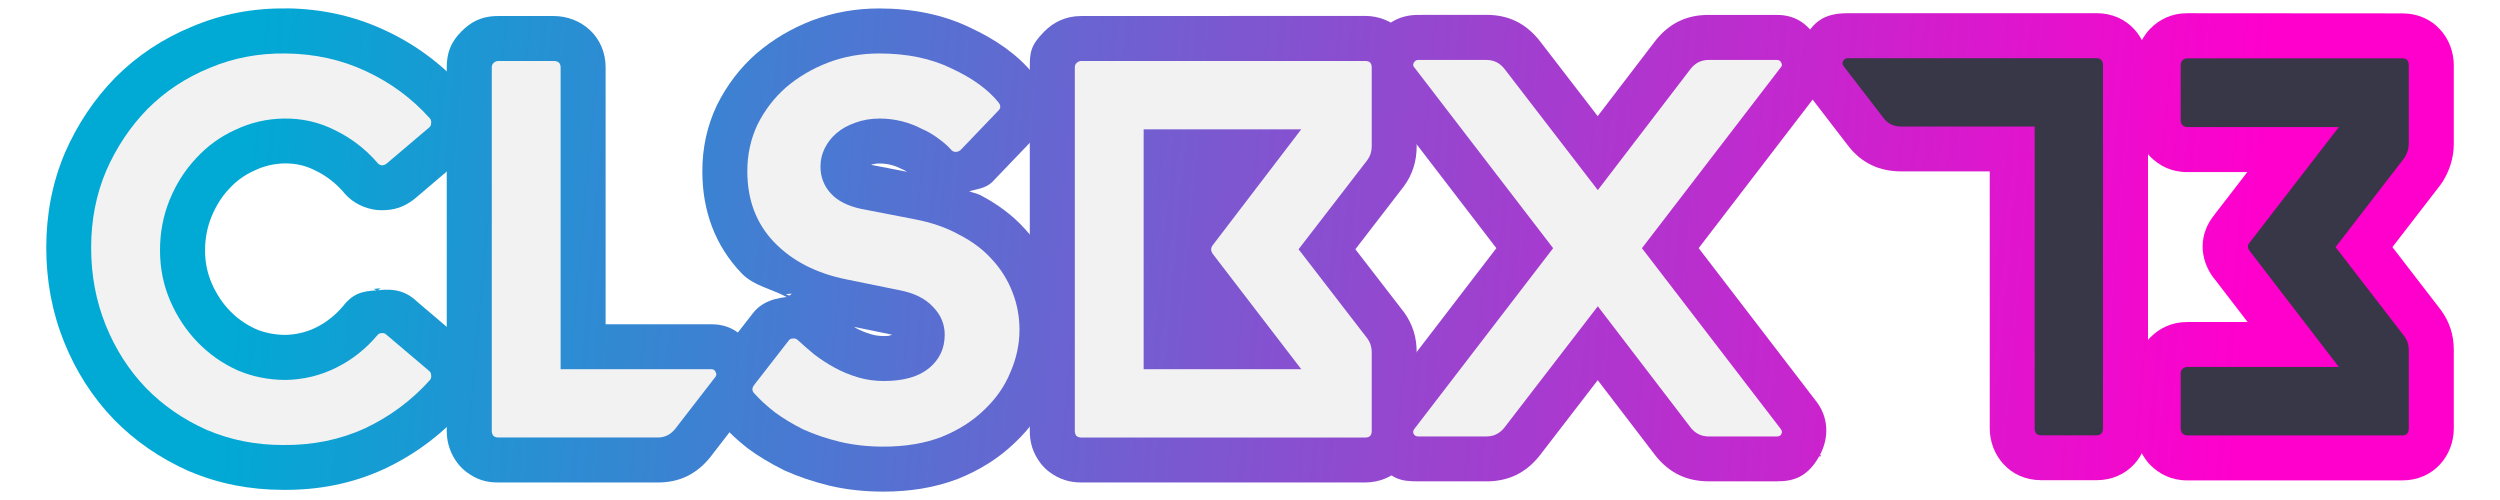
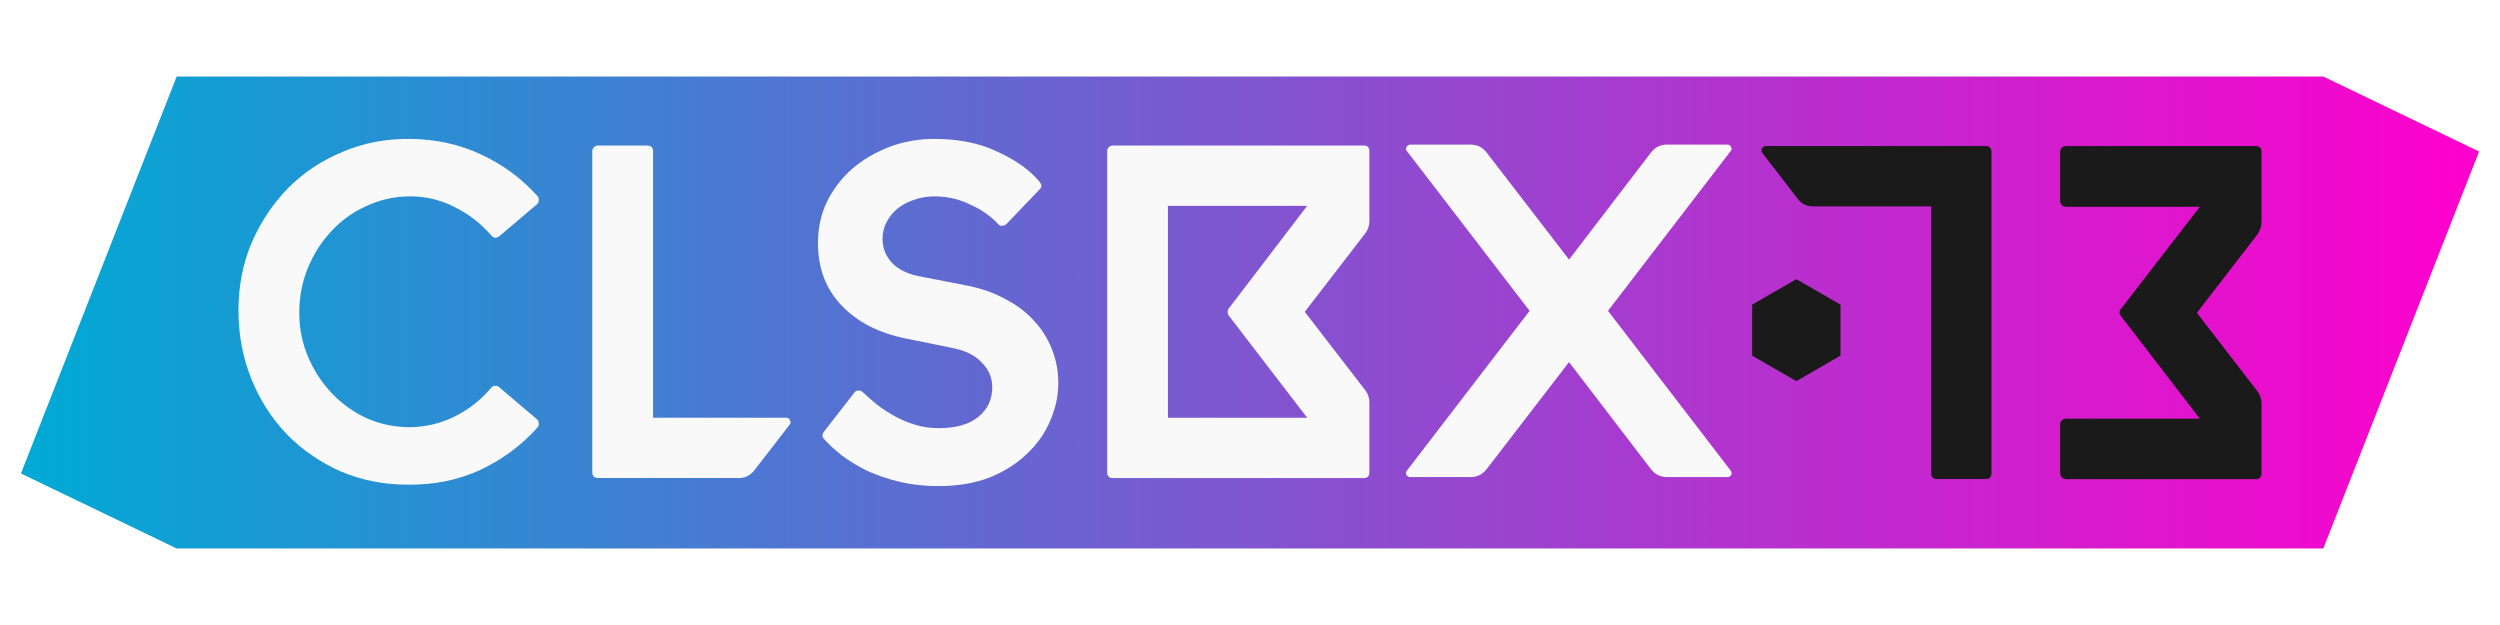
- <svg xmlns="http://www.w3.org/2000/svg" xmlns:xlink="http://www.w3.org/1999/xlink" width="500" height="100" viewBox="0 0 132.292 26.458" version="1.1" id="svg8">
+ <svg xmlns="http://www.w3.org/2000/svg" xmlns:xlink="http://www.w3.org/1999/xlink" width="800" height="200" viewBox="0 0 211.667 52.917" version="1.1" id="svg8">
  <defs id="defs2">
    <linearGradient id="linearGradient925">
      <stop style="stop-color:#00aad4;stop-opacity:1" offset="0" id="stop921" />
      <stop style="stop-color:#ff00cc;stop-opacity:1" offset="1" id="stop923" />
    </linearGradient>
-     <linearGradient xlink:href="#linearGradient925" id="linearGradient874" x1="-37.776" y1="-78.963" x2="1.762" y2="-75.34" gradientUnits="userSpaceOnUse" />
+     <linearGradient xlink:href="#linearGradient925" id="linearGradient909" x1="-7.803" y1="184.929" x2="548.879" y2="184.929" gradientUnits="userSpaceOnUse" />
  </defs>
  <g id="layer1">
-     <g id="g891" style="opacity:0.998;fill:url(#linearGradient874);fill-opacity:1" transform="matrix(2.689391,0,0,2.689391,114.1977,219.6537)">
-       <g aria-label="CLSBX" id="text883" style="font-size:10.583px;line-height:1.25;font-family:Abel;-inkscape-font-specification:Abel;letter-spacing:0px;word-spacing:0px;fill:url(#linearGradient874);stroke-width:0.265;fill-opacity:1.0">
-         <path d="m -36.826,-81.508 c -0.656,-0.009 -1.271,0.109 -1.857,0.357 -0.567,0.233 -1.072,0.564 -1.508,1 -0.418,0.427 -0.747,0.921 -0.992,1.48 a 0.885,0.885 0 0 0 -0.004,0.01 c -0.248,0.585 -0.365,1.207 -0.365,1.859 0,0.649 0.114,1.268 0.35,1.854 0.231,0.573 0.553,1.082 0.98,1.527 0.421,0.43 0.914,0.766 1.469,1.014 a 0.885,0.885 0 0 0 0.016,0.006 c 0.578,0.245 1.191,0.364 1.832,0.365 0.708,0.008 1.368,-0.121 1.992,-0.406 a 0.885,0.885 0 0 0 0.01,-0.004 c 0.602,-0.284 1.12,-0.668 1.562,-1.162 a 0.885,0.885 0 0 0 0.049,-0.059 c 0.167,-0.222 0.189,-0.446 0.16,-0.703 -0.014,-0.325 -0.066,-0.499 -0.359,-0.719 l -0.795,-0.676 0.055,0.049 c -0.227,-0.227 -0.463,-0.288 -0.807,-0.246 -0.315,0.016 -0.492,0.064 -0.709,0.354 l 0.031,-0.039 c -0.146,0.173 -0.325,0.315 -0.523,0.414 -0.187,0.094 -0.391,0.143 -0.607,0.148 -0.216,-0.001 -0.411,-0.042 -0.588,-0.117 -0.19,-0.087 -0.358,-0.205 -0.504,-0.355 -0.147,-0.152 -0.268,-0.333 -0.361,-0.549 -0.083,-0.192 -0.129,-0.409 -0.129,-0.643 0,-0.242 0.046,-0.461 0.127,-0.66 0.088,-0.216 0.202,-0.396 0.342,-0.545 a 0.885,0.885 0 0 0 0.01,-0.01 c 0.136,-0.15 0.296,-0.265 0.484,-0.35 a 0.885,0.885 0 0 0 0.016,-0.008 c 0.18,-0.086 0.377,-0.132 0.578,-0.137 0.224,-0.004 0.427,0.044 0.607,0.137 a 0.885,0.885 0 0 0 0.014,0.006 c 0.206,0.101 0.391,0.243 0.545,0.42 l -0.041,-0.049 c 0.169,0.226 0.381,0.343 0.621,0.391 a 0.885,0.885 0 0 0 0.174,0.016 c 0.246,0 0.428,-0.059 0.625,-0.207 a 0.885,0.885 0 0 0 0.041,-0.033 l 0.795,-0.676 c 0.265,-0.199 0.341,-0.389 0.359,-0.717 0.029,-0.257 0.006,-0.481 -0.16,-0.703 a 0.885,0.885 0 0 0 -0.049,-0.059 c -0.434,-0.486 -0.952,-0.869 -1.543,-1.143 -0.606,-0.285 -1.25,-0.425 -1.941,-0.434 z m 3.693,2.338 c -0.004,0.036 0.029,0.06 0.021,0.098 l 0.016,-0.174 c 0,0.039 -0.035,0.042 -0.037,0.076 z m -1.906,3.209 c 0.038,-0.002 0.042,-0.043 0.086,-0.043 l -0.174,0.016 c 0.041,-0.008 0.05,0.032 0.088,0.027 z m 1.906,1.592 c 0.002,0.034 0.037,0.037 0.037,0.076 l -0.016,-0.174 c 0.007,0.037 -0.026,0.062 -0.021,0.098 z m -3.773,2.334 c -0.002,-1.7e-5 -0.002,0.002 -0.004,0.002 h 0.01 c -0.002,0 -0.004,-0.002 -0.006,-0.002 z" style="font-style:normal;font-variant:normal;font-weight:normal;font-stretch:normal;font-family:VALORANT;-inkscape-font-specification:VALORANT;fill:url(#linearGradient874);stroke-width:0.265;fill-opacity:1.0" id="path893" />
-         <path d="m -32.66,-81.359 c -0.344,0 -0.549,0.129 -0.721,0.301 -0.212,0.212 -0.291,0.424 -0.291,0.711 v 7.154 c 0,0.249 0.084,0.461 0.209,0.627 a 0.885,0.885 0 0 0 0.178,0.178 c 0.197,0.148 0.379,0.207 0.625,0.207 h 3.145 c 0.437,0 0.766,-0.175 1.025,-0.494 a 0.885,0.885 0 0 0 0.014,-0.018 l 0.793,-1.027 a 0.885,0.885 0 0 0 0.008,-0.01 c 0.289,-0.385 0.214,-0.686 0.047,-1 -0.185,-0.377 -0.462,-0.564 -0.84,-0.564 h -2.078 v -5.053 c 0,-0.617 -0.489,-1.012 -1.023,-1.012 z m 5.031,6.629 c 0.015,0.03 0.053,0.012 0.066,0.045 L -27.625,-74.812 c 0.016,0.026 -0.018,0.056 -0.004,0.082 z" style="font-style:normal;font-variant:normal;font-weight:normal;font-stretch:normal;font-family:VALORANT;-inkscape-font-specification:VALORANT;fill:url(#linearGradient874);stroke-width:0.265;fill-opacity:1.0" id="path895" />
-         <path d="m -25.164,-81.508 c -0.456,0 -0.895,0.076 -1.324,0.238 -0.401,0.155 -0.762,0.368 -1.082,0.641 a 0.885,0.885 0 0 0 -0.01,0.008 c -0.321,0.282 -0.576,0.618 -0.768,1 a 0.885,0.885 0 0 0 -0.008,0.016 c -0.195,0.41 -0.287,0.842 -0.287,1.301 0,0.772 0.246,1.459 0.775,2.01 0.235,0.244 0.59,0.305 0.883,0.463 -0.345,0.041 -0.57,0.152 -0.729,0.416 l 0.061,-0.09 -0.668,0.859 c -0.284,0.365 -0.332,0.918 0.068,1.328 0.142,0.157 0.306,0.311 0.488,0.453 a 0.885,0.885 0 0 0 0.02,0.016 c 0.21,0.155 0.441,0.292 0.689,0.416 a 0.885,0.885 0 0 0 0.031,0.016 c 0.273,0.123 0.569,0.222 0.883,0.299 0.344,0.081 0.698,0.117 1.061,0.117 0.516,0 1.007,-0.075 1.459,-0.248 a 0.885,0.885 0 0 0 0.016,-0.006 c 0.421,-0.17 0.792,-0.4 1.109,-0.705 l 0.002,-0.002 c 0.315,-0.296 0.562,-0.643 0.727,-1.043 0.162,-0.376 0.25,-0.769 0.25,-1.176 0,-0.371 -0.067,-0.727 -0.197,-1.059 -0.132,-0.345 -0.325,-0.651 -0.572,-0.92 -0.245,-0.275 -0.545,-0.497 -0.885,-0.674 -0.068,-0.037 -0.15,-0.046 -0.221,-0.078 0.158,-0.044 0.327,-0.054 0.463,-0.189 a 0.885,0.885 0 0 0 0.012,-0.014 l 0.73,-0.762 -0.055,0.053 c 0.452,-0.396 0.446,-0.966 0.125,-1.379 a 0.885,0.885 0 0 0 -0.01,-0.012 c -0.308,-0.383 -0.743,-0.681 -1.229,-0.908 -0.545,-0.266 -1.154,-0.385 -1.809,-0.385 z m 1.809,0.385 c 0.003,0.001 0.007,5.15e-4 0.01,0.002 l -0.018,-0.008 c 0.003,0.001 0.005,0.004 0.008,0.006 z m 0.184,3.289 c 0.004,0.002 0.01,0.002 0.014,0.004 l -0.025,-0.014 c 0.005,0.002 0.007,0.007 0.012,0.01 z m 0.885,0.674 c 0.002,0.002 0.004,0.002 0.006,0.004 l -0.012,-0.014 c 0.003,0.003 0.003,0.007 0.006,0.01 z m 0.52,3.154 c -0.002,0.004 -7.5e-5,0.009 -0.002,0.014 l 0.006,-0.018 c -7.02e-4,0.002 -0.003,0.002 -0.004,0.004 z m -6.484,0.688 c -0.009,-0.01 -0.024,-0.019 -0.033,-0.029 l 0.037,0.041 c -0.003,-0.003 -5.92e-4,-0.008 -0.004,-0.012 z m 3.098,-5.139 c 0.078,0 0.15,0.01 0.219,0.027 0.077,0.019 0.141,0.045 0.193,0.072 a 0.885,0.885 0 0 0 0.055,0.025 c 0.034,0.015 0.047,0.026 0.07,0.039 l -0.709,-0.137 c 0.034,-0.013 0.091,-0.027 0.172,-0.027 z m -1.715,2.559 c -0.037,0 -0.033,0.035 -0.066,0.037 -0.03,0.003 -0.049,-0.031 -0.08,-0.025 z m 1.213,0.656 0.705,0.145 a 0.885,0.885 0 0 0 0.012,0.002 c 0.016,0.003 0.013,0.004 0.027,0.008 -0.051,0.012 -0.039,0.025 -0.158,0.025 -0.101,0 -0.188,-0.015 -0.26,-0.037 -0.11,-0.033 -0.205,-0.072 -0.287,-0.117 -0.015,-0.008 -0.025,-0.017 -0.039,-0.025 z" style="font-style:normal;font-variant:normal;font-weight:normal;font-stretch:normal;font-family:VALORANT;-inkscape-font-specification:VALORANT;fill:url(#linearGradient874);stroke-width:0.265;fill-opacity:1.0" id="path897" />
-         <path d="m -21.188,-81.359 c -0.313,0 -0.549,0.127 -0.723,0.301 -0.279,0.279 -0.289,0.423 -0.289,0.711 v 7.154 c 0,0.225 0.059,0.429 0.207,0.627 a 0.885,0.885 0 0 0 0.178,0.178 c 0.198,0.148 0.402,0.207 0.627,0.207 h 5.588 c 0.564,0 1.012,-0.448 1.012,-1.012 v -1.555 c 0,-0.284 -0.073,-0.54 -0.252,-0.787 a 0.885,0.885 0 0 0 -0.016,-0.02 l -0.938,-1.215 0.938,-1.217 a 0.885,0.885 0 0 0 0.016,-0.02 c 0.175,-0.24 0.252,-0.501 0.252,-0.785 v -1.557 c 0,-0.564 -0.448,-1.012 -1.012,-1.012 z" style="font-style:normal;font-variant:normal;font-weight:normal;font-stretch:normal;font-family:VALORANT;-inkscape-font-specification:VALORANT;fill:url(#linearGradient874);stroke-width:0.265;fill-opacity:1.0" id="path899" />
-         <path d="m -14.559,-81.381 c -0.4,0 -0.674,0.196 -0.846,0.482 -0.249,0.415 -0.189,0.844 0.145,1.178 l -0.076,-0.088 2.316,3.018 -2.305,3.004 c -0.251,0.313 -0.344,0.673 -0.08,1.113 a 0.885,0.885 0 0 0 0.051,0.076 c 0.261,0.348 0.439,0.395 0.795,0.395 h 1.344 c 0.429,0 0.767,-0.161 1.037,-0.494 a 0.885,0.885 0 0 0 0.014,-0.018 l 1.139,-1.479 1.129,1.475 a 0.885,0.885 0 0 0 0.016,0.021 c 0.271,0.333 0.608,0.494 1.037,0.494 H -7.5 c 0.298,0 0.595,-0.059 0.842,-0.508 0.201,-0.369 0.165,-0.775 -0.076,-1.076 l -2.305,-3.004 2.316,-3.018 -0.076,0.088 c 0.332,-0.332 0.317,-0.735 0.133,-1.1 C -6.851,-81.191 -7.125,-81.381 -7.5,-81.381 h -1.344 c -0.439,0 -0.771,0.168 -1.037,0.496 a 0.885,0.885 0 0 0 -0.016,0.021 l -1.129,1.475 -1.139,-1.479 a 0.885,0.885 0 0 0 -0.014,-0.018 c -0.267,-0.328 -0.598,-0.496 -1.037,-0.496 z m 7.893,0.561 c 0.016,0.032 0.058,0.013 0.072,0.049 l -0.062,-0.127 c 0.015,0.025 -0.023,0.052 -0.01,0.078 z m 0.008,8.109 c -0.007,0.013 0.01,0.025 0.002,0.037 l 0.031,-0.059 c -0.01,0.019 -0.023,0.003 -0.033,0.021 z" style="font-style:normal;font-variant:normal;font-weight:normal;font-stretch:normal;font-family:VALORANT;-inkscape-font-specification:VALORANT;fill:url(#linearGradient874);stroke-width:0.265;fill-opacity:1.0" id="path901" />
+     <g id="g924" transform="matrix(1.413016,0,0,1.413016,4.689798,-42.67923)">
+       <path id="rect872" style="opacity:0.998;fill:url(#linearGradient909);fill-opacity:1;stroke-width:6" d="M 27.465,131.486 -7.803,221.385 27.465,238.371 H 513.611 l 35.268,-89.898 -35.268,-16.986 z" transform="scale(0.2645833)" />
+       <g aria-label="CLSBX" id="text835" style="font-size:28.463px;line-height:1.25;font-family:Abel;-inkscape-font-specification:Abel;letter-spacing:0px;word-spacing:0px;fill:#f9f9f9;stroke-width:0.712" transform="translate(6.146029,35.69771)">
+         <path style="color:#000000;font-style:normal;font-variant:normal;font-weight:normal;font-stretch:normal;font-size:medium;line-height:1.25;font-family:VALORANT;-inkscape-font-specification:VALORANT;font-variant-ligatures:normal;font-variant-position:normal;font-variant-caps:normal;font-variant-numeric:normal;font-variant-alternates:normal;font-variant-east-asian:normal;font-feature-settings:normal;font-variation-settings:normal;text-indent:0;text-align:start;text-decoration:none;text-decoration-line:none;text-decoration-style:solid;text-decoration-color:#000000;letter-spacing:0px;word-spacing:0px;text-transform:none;writing-mode:lr-tb;direction:ltr;text-orientation:mixed;dominant-baseline:auto;baseline-shift:baseline;text-anchor:start;white-space:normal;shape-padding:0;shape-margin:0;inline-size:0;clip-rule:nonzero;display:inline;overflow:visible;visibility:visible;opacity:1;isolation:auto;mix-blend-mode:normal;color-interpolation:sRGB;color-interpolation-filters:linearRGB;solid-color:#000000;solid-opacity:1;vector-effect:none;fill:#f9f9f9;fill-opacity:1;fill-rule:nonzero;stroke:none;stroke-width:0.712;stroke-linecap:butt;stroke-linejoin:miter;stroke-miterlimit:4;stroke-dasharray:none;stroke-dashoffset:0;stroke-opacity:1;color-rendering:auto;image-rendering:auto;shape-rendering:auto;text-rendering:auto;enable-background:accumulate;stop-color:#000000;stop-opacity:1" d="m 4.823,13.104 c 0,-1.461 0.266,-2.818 0.797,-4.07 C 6.17,7.781 6.901,6.69 7.812,5.76 8.741,4.831 9.833,4.11 11.085,3.597 c 1.252,-0.531 2.6,-0.787 4.042,-0.768 1.537,0.019 2.951,0.332 4.241,0.939 1.309,0.607 2.438,1.442 3.387,2.505 0.057,0.076 0.076,0.161 0.057,0.256 0,0.095 -0.038,0.171 -0.114,0.228 l -2.249,1.907 c -0.076,0.057 -0.161,0.085 -0.256,0.085 C 20.098,8.73 20.022,8.683 19.965,8.607 19.339,7.886 18.599,7.316 17.745,6.899 16.891,6.462 15.971,6.254 14.984,6.273 14.092,6.292 13.248,6.491 12.451,6.87 11.654,7.231 10.962,7.734 10.373,8.379 9.785,9.005 9.32,9.736 8.979,10.571 c -0.342,0.835 -0.512,1.727 -0.512,2.675 0,0.949 0.18,1.841 0.541,2.675 0.361,0.835 0.844,1.565 1.452,2.192 0.607,0.626 1.309,1.12 2.106,1.48 0.797,0.342 1.651,0.512 2.562,0.512 0.949,-0.019 1.841,-0.237 2.675,-0.655 0.835,-0.417 1.556,-0.987 2.163,-1.708 0.057,-0.076 0.133,-0.114 0.228,-0.114 0.095,-0.019 0.18,0.009 0.256,0.085 l 2.249,1.907 c 0.076,0.057 0.114,0.133 0.114,0.228 0.019,0.095 0,0.18 -0.057,0.256 -0.968,1.082 -2.116,1.935 -3.444,2.562 -1.328,0.607 -2.78,0.901 -4.355,0.882 -1.423,0 -2.761,-0.266 -4.013,-0.797 C 9.709,22.202 8.637,21.462 7.726,20.533 6.816,19.584 6.104,18.474 5.592,17.202 5.079,15.931 4.823,14.565 4.823,13.104 Z" id="path876" />
+         <path style="color:#000000;font-style:normal;font-variant:normal;font-weight:normal;font-stretch:normal;font-size:medium;line-height:1.25;font-family:VALORANT;-inkscape-font-specification:VALORANT;font-variant-ligatures:normal;font-variant-position:normal;font-variant-caps:normal;font-variant-numeric:normal;font-variant-alternates:normal;font-variant-east-asian:normal;font-feature-settings:normal;font-variation-settings:normal;text-indent:0;text-align:start;text-decoration:none;text-decoration-line:none;text-decoration-style:solid;text-decoration-color:#000000;letter-spacing:0px;word-spacing:0px;text-transform:none;writing-mode:lr-tb;direction:ltr;text-orientation:mixed;dominant-baseline:auto;baseline-shift:baseline;text-anchor:start;white-space:normal;shape-padding:0;shape-margin:0;inline-size:0;clip-rule:nonzero;display:inline;overflow:visible;visibility:visible;opacity:1;isolation:auto;mix-blend-mode:normal;color-interpolation:sRGB;color-interpolation-filters:linearRGB;solid-color:#000000;solid-opacity:1;vector-effect:none;fill:#f9f9f9;fill-opacity:1;fill-rule:nonzero;stroke:none;stroke-width:0.712;stroke-linecap:butt;stroke-linejoin:miter;stroke-miterlimit:4;stroke-dasharray:none;stroke-dashoffset:0;stroke-opacity:1;color-rendering:auto;image-rendering:auto;shape-rendering:auto;text-rendering:auto;enable-background:accumulate;stop-color:#000000;stop-opacity:1" d="m 26.364,3.227 h 2.932 c 0.247,0 0.37,0.114 0.37,0.342 V 19.536 h 7.97 c 0.114,0 0.19,0.047 0.228,0.142 0.057,0.095 0.057,0.18 0,0.256 l -2.135,2.761 c -0.247,0.304 -0.55,0.455 -0.911,0.455 h -8.453 c -0.095,0 -0.18,-0.028 -0.256,-0.085 -0.057,-0.076 -0.085,-0.161 -0.085,-0.256 V 3.569 c 0,-0.095 0.028,-0.171 0.085,-0.228 0.076,-0.076 0.161,-0.114 0.256,-0.114 z" id="path878" />
+         <path style="color:#000000;font-style:normal;font-variant:normal;font-weight:normal;font-stretch:normal;font-size:medium;line-height:1.25;font-family:VALORANT;-inkscape-font-specification:VALORANT;font-variant-ligatures:normal;font-variant-position:normal;font-variant-caps:normal;font-variant-numeric:normal;font-variant-alternates:normal;font-variant-east-asian:normal;font-feature-settings:normal;font-variation-settings:normal;text-indent:0;text-align:start;text-decoration:none;text-decoration-line:none;text-decoration-style:solid;text-decoration-color:#000000;letter-spacing:0px;word-spacing:0px;text-transform:none;writing-mode:lr-tb;direction:ltr;text-orientation:mixed;dominant-baseline:auto;baseline-shift:baseline;text-anchor:start;white-space:normal;shape-padding:0;shape-margin:0;inline-size:0;clip-rule:nonzero;display:inline;overflow:visible;visibility:visible;opacity:1;isolation:auto;mix-blend-mode:normal;color-interpolation:sRGB;color-interpolation-filters:linearRGB;solid-color:#000000;solid-opacity:1;vector-effect:none;fill:#f9f9f9;fill-opacity:1;fill-rule:nonzero;stroke:none;stroke-width:0.712;stroke-linecap:butt;stroke-linejoin:miter;stroke-miterlimit:4;stroke-dasharray:none;stroke-dashoffset:0;stroke-opacity:1;color-rendering:auto;image-rendering:auto;shape-rendering:auto;text-rendering:auto;enable-background:accumulate;stop-color:#000000;stop-opacity:1" d="m 39.546,9.062 c 0,-0.892 0.18,-1.717 0.541,-2.476 0.38,-0.759 0.882,-1.414 1.509,-1.964 0.645,-0.55 1.385,-0.987 2.22,-1.309 0.854,-0.323 1.755,-0.484 2.704,-0.484 1.48,0 2.761,0.266 3.842,0.797 1.101,0.512 1.926,1.11 2.476,1.793 0.133,0.171 0.123,0.323 -0.028,0.455 L 50.846,7.924 c -0.076,0.076 -0.171,0.114 -0.285,0.114 -0.095,0 -0.18,-0.047 -0.256,-0.142 C 50.134,7.705 49.916,7.516 49.65,7.326 49.403,7.136 49.109,6.965 48.768,6.813 48.445,6.643 48.094,6.51 47.715,6.415 47.335,6.32 46.946,6.273 46.548,6.273 c -0.474,0 -0.911,0.076 -1.309,0.228 -0.38,0.133 -0.702,0.313 -0.968,0.541 -0.266,0.228 -0.474,0.493 -0.626,0.797 -0.152,0.304 -0.228,0.626 -0.228,0.968 0,0.55 0.18,1.025 0.541,1.423 0.361,0.398 0.901,0.674 1.622,0.825 l 2.789,0.541 c 0.911,0.171 1.708,0.446 2.391,0.825 0.702,0.361 1.281,0.797 1.736,1.309 0.474,0.512 0.835,1.091 1.082,1.736 0.247,0.626 0.37,1.29 0.37,1.992 0,0.759 -0.161,1.509 -0.484,2.249 -0.304,0.74 -0.768,1.404 -1.395,1.992 -0.607,0.588 -1.357,1.063 -2.249,1.423 -0.892,0.342 -1.916,0.512 -3.074,0.512 -0.816,0 -1.584,-0.085 -2.305,-0.256 -0.702,-0.171 -1.347,-0.389 -1.935,-0.655 -0.569,-0.285 -1.072,-0.588 -1.509,-0.911 -0.436,-0.342 -0.797,-0.674 -1.082,-0.996 -0.133,-0.133 -0.133,-0.285 0,-0.455 l 1.793,-2.305 c 0.057,-0.095 0.133,-0.142 0.228,-0.142 0.114,-0.019 0.209,0.009 0.285,0.085 0.266,0.247 0.56,0.503 0.882,0.768 0.323,0.247 0.674,0.474 1.053,0.683 0.38,0.209 0.787,0.38 1.224,0.512 0.436,0.133 0.901,0.199 1.395,0.199 1.044,0 1.841,-0.228 2.391,-0.683 0.55,-0.455 0.825,-1.044 0.825,-1.765 0,-0.569 -0.209,-1.063 -0.626,-1.48 -0.398,-0.436 -0.996,-0.731 -1.793,-0.882 L 44.783,14.783 C 43.189,14.46 41.918,13.806 40.969,12.819 40.02,11.832 39.546,10.58 39.546,9.062 Z" id="path880" />
+         <path style="color:#000000;font-style:normal;font-variant:normal;font-weight:normal;font-stretch:normal;font-size:medium;line-height:1.25;font-family:VALORANT;-inkscape-font-specification:VALORANT;font-variant-ligatures:normal;font-variant-position:normal;font-variant-caps:normal;font-variant-numeric:normal;font-variant-alternates:normal;font-variant-east-asian:normal;font-feature-settings:normal;font-variation-settings:normal;text-indent:0;text-align:start;text-decoration:none;text-decoration-line:none;text-decoration-style:solid;text-decoration-color:#000000;letter-spacing:0px;word-spacing:0px;text-transform:none;writing-mode:lr-tb;direction:ltr;text-orientation:mixed;dominant-baseline:auto;baseline-shift:baseline;text-anchor:start;white-space:normal;shape-padding:0;shape-margin:0;inline-size:0;clip-rule:nonzero;display:inline;overflow:visible;visibility:visible;opacity:1;isolation:auto;mix-blend-mode:normal;color-interpolation:sRGB;color-interpolation-filters:linearRGB;solid-color:#000000;solid-opacity:1;vector-effect:none;fill:#f9f9f9;fill-opacity:1;fill-rule:nonzero;stroke:none;stroke-width:0.712;stroke-linecap:butt;stroke-linejoin:miter;stroke-miterlimit:4;stroke-dasharray:none;stroke-dashoffset:0;stroke-opacity:1;color-rendering:auto;image-rendering:auto;shape-rendering:auto;text-rendering:auto;enable-background:accumulate;stop-color:#000000;stop-opacity:1" d="m 57.217,3.227 h 15.028 c 0.228,0 0.342,0.114 0.342,0.342 v 4.184 c 0,0.266 -0.076,0.503 -0.228,0.712 l -3.643,4.725 3.643,4.725 c 0.152,0.209 0.228,0.446 0.228,0.712 v 4.184 c 0,0.228 -0.114,0.342 -0.342,0.342 H 57.217 c -0.095,0 -0.18,-0.028 -0.256,-0.085 -0.057,-0.076 -0.085,-0.161 -0.085,-0.256 V 3.569 c 0,-0.095 0.028,-0.171 0.085,-0.228 0.076,-0.076 0.161,-0.114 0.256,-0.114 z M 68.858,19.536 64.162,13.417 c -0.095,-0.152 -0.095,-0.294 0,-0.427 L 68.858,6.842 H 60.518 V 19.536 Z" id="path882" />
+         <path style="color:#000000;font-style:normal;font-variant:normal;font-weight:normal;font-stretch:normal;font-size:medium;line-height:1.25;font-family:VALORANT;-inkscape-font-specification:VALORANT;font-variant-ligatures:normal;font-variant-position:normal;font-variant-caps:normal;font-variant-numeric:normal;font-variant-alternates:normal;font-variant-east-asian:normal;font-feature-settings:normal;font-variation-settings:normal;text-indent:0;text-align:start;text-decoration:none;text-decoration-line:none;text-decoration-style:solid;text-decoration-color:#000000;letter-spacing:0px;word-spacing:0px;text-transform:none;writing-mode:lr-tb;direction:ltr;text-orientation:mixed;dominant-baseline:auto;baseline-shift:baseline;text-anchor:start;white-space:normal;shape-padding:0;shape-margin:0;inline-size:0;clip-rule:nonzero;display:inline;overflow:visible;visibility:visible;opacity:1;isolation:auto;mix-blend-mode:normal;color-interpolation:sRGB;color-interpolation-filters:linearRGB;solid-color:#000000;solid-opacity:1;vector-effect:none;fill:#f9f9f9;fill-opacity:1;fill-rule:nonzero;stroke:none;stroke-width:0.712;stroke-linecap:butt;stroke-linejoin:miter;stroke-miterlimit:4;stroke-dasharray:none;stroke-dashoffset:0;stroke-opacity:1;color-rendering:auto;image-rendering:auto;shape-rendering:auto;text-rendering:auto;enable-background:accumulate;stop-color:#000000;stop-opacity:1" d="m 74.844,22.696 7.343,-9.563 -7.343,-9.563 c -0.076,-0.076 -0.085,-0.161 -0.028,-0.256 0.057,-0.095 0.133,-0.142 0.228,-0.142 h 3.615 c 0.38,0 0.693,0.152 0.939,0.455 l 4.953,6.433 4.924,-6.433 C 89.721,3.322 90.034,3.17 90.413,3.17 h 3.615 c 0.114,0 0.19,0.047 0.228,0.142 0.057,0.095 0.047,0.18 -0.028,0.256 l -7.343,9.563 7.343,9.563 c 0.076,0.095 0.085,0.19 0.028,0.285 -0.038,0.076 -0.114,0.114 -0.228,0.114 H 90.413 c -0.38,0 -0.693,-0.152 -0.939,-0.455 l -4.924,-6.433 -4.953,6.433 c -0.247,0.304 -0.56,0.455 -0.939,0.455 h -3.615 c -0.095,0 -0.171,-0.038 -0.228,-0.114 -0.057,-0.095 -0.047,-0.19 0.028,-0.285 z" id="path884" />
      </g>
-       <g aria-label="73" id="g889" style="font-size:10.583px;line-height:1.25;font-family:Abel;-inkscape-font-specification:Abel;letter-spacing:0px;word-spacing:0px;fill:url(#linearGradient874);fill-opacity:1.0;stroke-width:0.265">
-         <path d="m -6.111,-81.414 c -0.473,0 -0.661,0.177 -0.844,0.482 -0.227,0.378 -0.171,0.802 0.078,1.113 l 0.766,0.996 c 0.274,0.365 0.636,0.521 1.059,0.521 H -3.312 v 5.053 c 0,0.534 0.395,1.023 1.012,1.023 h 1.09 c 0.617,0 1.012,-0.489 1.012,-1.023 v -7.143 c 0,-0.534 -0.395,-1.023 -1.012,-1.023 z" style="font-style:normal;font-variant:normal;font-weight:normal;font-stretch:normal;font-family:VALORANT;-inkscape-font-specification:VALORANT;fill:url(#linearGradient874);fill-opacity:1.0;stroke-width:0.265" id="path885" />
-         <path d="m 0.572,-81.414 c -0.313,0 -0.549,0.127 -0.723,0.301 a 0.885,0.885 0 0 0 -0.082,0.096 c -0.148,0.198 -0.207,0.402 -0.207,0.627 v 1.078 c 0,0.225 0.059,0.429 0.207,0.627 a 0.885,0.885 0 0 0 0.082,0.096 c 0.173,0.173 0.41,0.301 0.723,0.301 H 1.756 l -0.656,0.85 0.029,-0.035 c -0.344,0.402 -0.316,0.894 -0.037,1.266 a 0.885,0.885 0 0 0 0.008,0.008 l 0.662,0.861 H 0.572 c -0.313,0 -0.549,0.127 -0.723,0.301 -0.224,0.224 -0.289,0.498 -0.289,0.713 v 1.078 c 0,0.225 0.059,0.429 0.207,0.627 a 0.885,0.885 0 0 0 0.082,0.096 c 0.173,0.173 0.41,0.301 0.723,0.301 H 4.807 c 0.617,0 1.012,-0.489 1.012,-1.023 v -1.545 c 0,-0.297 -0.086,-0.554 -0.254,-0.785 a 0.885,0.885 0 0 0 -0.016,-0.02 l -0.938,-1.217 0.938,-1.215 a 0.885,0.885 0 0 0 0.053,-0.076 c 0.125,-0.203 0.217,-0.453 0.217,-0.74 v -1.545 c 0,-0.534 -0.395,-1.023 -1.012,-1.023 z" style="font-style:normal;font-variant:normal;font-weight:normal;font-stretch:normal;font-family:VALORANT;-inkscape-font-specification:VALORANT;fill:url(#linearGradient874);fill-opacity:1.0;stroke-width:0.265" id="path887" />
+       <g aria-label="73" id="text839" style="font-size:10.583px;line-height:1.25;font-family:Abel;-inkscape-font-specification:Abel;letter-spacing:0px;word-spacing:0px;fill:#1a1a1a;fill-opacity:1;stroke-width:0.265" transform="matrix(2.689391,0,0,2.689391,118.9244,255.5267)">
+         <path d="m -6.111,-80.529 h 4.9 q 0.127,0 0.127,0.138 v 7.144 q 0,0.138 -0.127,0.138 h -1.09 q -0.127,0 -0.127,-0.138 v -5.937 h -2.625 q -0.222,0 -0.349,-0.169 l -0.783,-1.016 q -0.042,-0.053 -0.011,-0.106 0.032,-0.053 0.085,-0.053 z" style="font-style:normal;font-variant:normal;font-weight:normal;font-stretch:normal;font-family:VALORANT;-inkscape-font-specification:VALORANT;fill:#1a1a1a;fill-opacity:1;stroke-width:0.265" id="path841" />
+         <path d="m 0.445,-73.248 v -1.079 q 0,-0.053 0.032,-0.085 0.042,-0.042 0.095,-0.042 H 3.557 l -1.757,-2.286 q -0.064,-0.085 0,-0.159 l 1.757,-2.275 H 0.572 q -0.053,0 -0.095,-0.042 -0.032,-0.042 -0.032,-0.095 v -1.079 q 0,-0.053 0.032,-0.095 0.042,-0.042 0.095,-0.042 H 4.806 q 0.127,0 0.127,0.138 v 1.545 q 0,0.138 -0.085,0.275 l -1.355,1.757 1.355,1.757 q 0.085,0.116 0.085,0.265 v 1.545 q 0,0.138 -0.127,0.138 H 0.572 q -0.053,0 -0.095,-0.042 -0.032,-0.042 -0.032,-0.095 z" style="font-style:normal;font-variant:normal;font-weight:normal;font-stretch:normal;font-family:VALORANT;-inkscape-font-specification:VALORANT;fill:#1a1a1a;fill-opacity:1;stroke-width:0.265" id="path843" />
      </g>
-     </g>
-     <g aria-label="CLSBX" id="text835" style="font-size:28.463px;line-height:1.25;font-family:Abel;-inkscape-font-specification:Abel;letter-spacing:0px;word-spacing:0px;fill:#f2f2f2;stroke-width:0.712">
-       <path style="color:#000000;font-style:normal;font-variant:normal;font-weight:normal;font-stretch:normal;font-size:medium;line-height:1.25;font-family:VALORANT;-inkscape-font-specification:VALORANT;font-variant-ligatures:normal;font-variant-position:normal;font-variant-caps:normal;font-variant-numeric:normal;font-variant-alternates:normal;font-variant-east-asian:normal;font-feature-settings:normal;font-variation-settings:normal;text-indent:0;text-align:start;text-decoration:none;text-decoration-line:none;text-decoration-style:solid;text-decoration-color:#000000;letter-spacing:0px;word-spacing:0px;text-transform:none;writing-mode:lr-tb;direction:ltr;text-orientation:mixed;dominant-baseline:auto;baseline-shift:baseline;text-anchor:start;white-space:normal;shape-padding:0;shape-margin:0;inline-size:0;clip-rule:nonzero;display:inline;overflow:visible;visibility:visible;isolation:auto;mix-blend-mode:normal;color-interpolation:sRGB;color-interpolation-filters:linearRGB;solid-color:#000000;solid-opacity:1;vector-effect:none;fill:#f2f2f2;fill-opacity:1;fill-rule:nonzero;stroke-width:0.712;stroke-linecap:butt;stroke-linejoin:miter;stroke-miterlimit:4;stroke-dasharray:none;stroke-dashoffset:0;stroke-opacity:1;color-rendering:auto;image-rendering:auto;shape-rendering:auto;text-rendering:auto;enable-background:accumulate;stop-color:#000000;stop-opacity:1;stroke:none;opacity:1" d="m 4.823,13.104 c 0,-1.461 0.266,-2.818 0.797,-4.07 C 6.17,7.781 6.901,6.69 7.812,5.76 8.741,4.831 9.833,4.11 11.085,3.597 c 1.252,-0.531 2.6,-0.787 4.042,-0.768 1.537,0.019 2.951,0.332 4.241,0.939 1.309,0.607 2.438,1.442 3.387,2.505 0.057,0.076 0.076,0.161 0.057,0.256 0,0.095 -0.038,0.171 -0.114,0.228 l -2.249,1.907 c -0.076,0.057 -0.161,0.085 -0.256,0.085 C 20.098,8.73 20.022,8.683 19.965,8.607 19.339,7.886 18.599,7.316 17.745,6.899 16.891,6.462 15.971,6.254 14.984,6.273 14.092,6.292 13.248,6.491 12.451,6.87 11.654,7.231 10.962,7.734 10.373,8.379 9.785,9.005 9.32,9.736 8.979,10.571 c -0.342,0.835 -0.512,1.727 -0.512,2.675 0,0.949 0.18,1.841 0.541,2.675 0.361,0.835 0.844,1.565 1.452,2.192 0.607,0.626 1.309,1.12 2.106,1.48 0.797,0.342 1.651,0.512 2.562,0.512 0.949,-0.019 1.841,-0.237 2.675,-0.655 0.835,-0.417 1.556,-0.987 2.163,-1.708 0.057,-0.076 0.133,-0.114 0.228,-0.114 0.095,-0.019 0.18,0.009 0.256,0.085 l 2.249,1.907 c 0.076,0.057 0.114,0.133 0.114,0.228 0.019,0.095 0,0.18 -0.057,0.256 -0.968,1.082 -2.116,1.935 -3.444,2.562 -1.328,0.607 -2.78,0.901 -4.355,0.882 -1.423,0 -2.761,-0.266 -4.013,-0.797 C 9.709,22.202 8.637,21.462 7.726,20.533 6.816,19.584 6.104,18.474 5.592,17.202 5.079,15.931 4.823,14.565 4.823,13.104 Z" id="path876" />
-       <path style="color:#000000;font-style:normal;font-variant:normal;font-weight:normal;font-stretch:normal;font-size:medium;line-height:1.25;font-family:VALORANT;-inkscape-font-specification:VALORANT;font-variant-ligatures:normal;font-variant-position:normal;font-variant-caps:normal;font-variant-numeric:normal;font-variant-alternates:normal;font-variant-east-asian:normal;font-feature-settings:normal;font-variation-settings:normal;text-indent:0;text-align:start;text-decoration:none;text-decoration-line:none;text-decoration-style:solid;text-decoration-color:#000000;letter-spacing:0px;word-spacing:0px;text-transform:none;writing-mode:lr-tb;direction:ltr;text-orientation:mixed;dominant-baseline:auto;baseline-shift:baseline;text-anchor:start;white-space:normal;shape-padding:0;shape-margin:0;inline-size:0;clip-rule:nonzero;display:inline;overflow:visible;visibility:visible;isolation:auto;mix-blend-mode:normal;color-interpolation:sRGB;color-interpolation-filters:linearRGB;solid-color:#000000;solid-opacity:1;vector-effect:none;fill:#f2f2f2;fill-opacity:1;fill-rule:nonzero;stroke-width:0.712;stroke-linecap:butt;stroke-linejoin:miter;stroke-miterlimit:4;stroke-dasharray:none;stroke-dashoffset:0;stroke-opacity:1;color-rendering:auto;image-rendering:auto;shape-rendering:auto;text-rendering:auto;enable-background:accumulate;stop-color:#000000;stop-opacity:1;stroke:none;opacity:1" d="m 26.364,3.227 h 2.932 c 0.247,0 0.37,0.114 0.37,0.342 V 19.536 h 7.97 c 0.114,0 0.19,0.047 0.228,0.142 0.057,0.095 0.057,0.18 0,0.256 l -2.135,2.761 c -0.247,0.304 -0.55,0.455 -0.911,0.455 h -8.453 c -0.095,0 -0.18,-0.028 -0.256,-0.085 -0.057,-0.076 -0.085,-0.161 -0.085,-0.256 V 3.569 c 0,-0.095 0.028,-0.171 0.085,-0.228 0.076,-0.076 0.161,-0.114 0.256,-0.114 z" id="path878" />
-       <path style="color:#000000;font-style:normal;font-variant:normal;font-weight:normal;font-stretch:normal;font-size:medium;line-height:1.25;font-family:VALORANT;-inkscape-font-specification:VALORANT;font-variant-ligatures:normal;font-variant-position:normal;font-variant-caps:normal;font-variant-numeric:normal;font-variant-alternates:normal;font-variant-east-asian:normal;font-feature-settings:normal;font-variation-settings:normal;text-indent:0;text-align:start;text-decoration:none;text-decoration-line:none;text-decoration-style:solid;text-decoration-color:#000000;letter-spacing:0px;word-spacing:0px;text-transform:none;writing-mode:lr-tb;direction:ltr;text-orientation:mixed;dominant-baseline:auto;baseline-shift:baseline;text-anchor:start;white-space:normal;shape-padding:0;shape-margin:0;inline-size:0;clip-rule:nonzero;display:inline;overflow:visible;visibility:visible;isolation:auto;mix-blend-mode:normal;color-interpolation:sRGB;color-interpolation-filters:linearRGB;solid-color:#000000;solid-opacity:1;vector-effect:none;fill:#f2f2f2;fill-opacity:1;fill-rule:nonzero;stroke-width:0.712;stroke-linecap:butt;stroke-linejoin:miter;stroke-miterlimit:4;stroke-dasharray:none;stroke-dashoffset:0;stroke-opacity:1;color-rendering:auto;image-rendering:auto;shape-rendering:auto;text-rendering:auto;enable-background:accumulate;stop-color:#000000;stop-opacity:1;stroke:none;opacity:1" d="m 39.546,9.062 c 0,-0.892 0.18,-1.717 0.541,-2.476 0.38,-0.759 0.882,-1.414 1.509,-1.964 0.645,-0.55 1.385,-0.987 2.22,-1.309 0.854,-0.323 1.755,-0.484 2.704,-0.484 1.48,0 2.761,0.266 3.842,0.797 1.101,0.512 1.926,1.11 2.476,1.793 0.133,0.171 0.123,0.323 -0.028,0.455 L 50.846,7.924 c -0.076,0.076 -0.171,0.114 -0.285,0.114 -0.095,0 -0.18,-0.047 -0.256,-0.142 C 50.134,7.705 49.916,7.516 49.65,7.326 49.403,7.136 49.109,6.965 48.768,6.813 48.445,6.643 48.094,6.51 47.715,6.415 47.335,6.32 46.946,6.273 46.548,6.273 c -0.474,0 -0.911,0.076 -1.309,0.228 -0.38,0.133 -0.702,0.313 -0.968,0.541 -0.266,0.228 -0.474,0.493 -0.626,0.797 -0.152,0.304 -0.228,0.626 -0.228,0.968 0,0.55 0.18,1.025 0.541,1.423 0.361,0.398 0.901,0.674 1.622,0.825 l 2.789,0.541 c 0.911,0.171 1.708,0.446 2.391,0.825 0.702,0.361 1.281,0.797 1.736,1.309 0.474,0.512 0.835,1.091 1.082,1.736 0.247,0.626 0.37,1.29 0.37,1.992 0,0.759 -0.161,1.509 -0.484,2.249 -0.304,0.74 -0.768,1.404 -1.395,1.992 -0.607,0.588 -1.357,1.063 -2.249,1.423 -0.892,0.342 -1.916,0.512 -3.074,0.512 -0.816,0 -1.584,-0.085 -2.305,-0.256 -0.702,-0.171 -1.347,-0.389 -1.935,-0.655 -0.569,-0.285 -1.072,-0.588 -1.509,-0.911 -0.436,-0.342 -0.797,-0.674 -1.082,-0.996 -0.133,-0.133 -0.133,-0.285 0,-0.455 l 1.793,-2.305 c 0.057,-0.095 0.133,-0.142 0.228,-0.142 0.114,-0.019 0.209,0.009 0.285,0.085 0.266,0.247 0.56,0.503 0.882,0.768 0.323,0.247 0.674,0.474 1.053,0.683 0.38,0.209 0.787,0.38 1.224,0.512 0.436,0.133 0.901,0.199 1.395,0.199 1.044,0 1.841,-0.228 2.391,-0.683 0.55,-0.455 0.825,-1.044 0.825,-1.765 0,-0.569 -0.209,-1.063 -0.626,-1.48 -0.398,-0.436 -0.996,-0.731 -1.793,-0.882 L 44.783,14.783 C 43.189,14.46 41.918,13.806 40.969,12.819 40.02,11.832 39.546,10.58 39.546,9.062 Z" id="path880" />
-       <path style="color:#000000;font-style:normal;font-variant:normal;font-weight:normal;font-stretch:normal;font-size:medium;line-height:1.25;font-family:VALORANT;-inkscape-font-specification:VALORANT;font-variant-ligatures:normal;font-variant-position:normal;font-variant-caps:normal;font-variant-numeric:normal;font-variant-alternates:normal;font-variant-east-asian:normal;font-feature-settings:normal;font-variation-settings:normal;text-indent:0;text-align:start;text-decoration:none;text-decoration-line:none;text-decoration-style:solid;text-decoration-color:#000000;letter-spacing:0px;word-spacing:0px;text-transform:none;writing-mode:lr-tb;direction:ltr;text-orientation:mixed;dominant-baseline:auto;baseline-shift:baseline;text-anchor:start;white-space:normal;shape-padding:0;shape-margin:0;inline-size:0;clip-rule:nonzero;display:inline;overflow:visible;visibility:visible;isolation:auto;mix-blend-mode:normal;color-interpolation:sRGB;color-interpolation-filters:linearRGB;solid-color:#000000;solid-opacity:1;vector-effect:none;fill:#f2f2f2;fill-opacity:1;fill-rule:nonzero;stroke-width:0.712;stroke-linecap:butt;stroke-linejoin:miter;stroke-miterlimit:4;stroke-dasharray:none;stroke-dashoffset:0;stroke-opacity:1;color-rendering:auto;image-rendering:auto;shape-rendering:auto;text-rendering:auto;enable-background:accumulate;stop-color:#000000;stop-opacity:1;stroke:none;opacity:1" d="m 57.217,3.227 h 15.028 c 0.228,0 0.342,0.114 0.342,0.342 v 4.184 c 0,0.266 -0.076,0.503 -0.228,0.712 l -3.643,4.725 3.643,4.725 c 0.152,0.209 0.228,0.446 0.228,0.712 v 4.184 c 0,0.228 -0.114,0.342 -0.342,0.342 H 57.217 c -0.095,0 -0.18,-0.028 -0.256,-0.085 -0.057,-0.076 -0.085,-0.161 -0.085,-0.256 V 3.569 c 0,-0.095 0.028,-0.171 0.085,-0.228 0.076,-0.076 0.161,-0.114 0.256,-0.114 z M 68.858,19.536 64.162,13.417 c -0.095,-0.152 -0.095,-0.294 0,-0.427 L 68.858,6.842 H 60.518 V 19.536 Z" id="path882" />
-       <path style="color:#000000;font-style:normal;font-variant:normal;font-weight:normal;font-stretch:normal;font-size:medium;line-height:1.25;font-family:VALORANT;-inkscape-font-specification:VALORANT;font-variant-ligatures:normal;font-variant-position:normal;font-variant-caps:normal;font-variant-numeric:normal;font-variant-alternates:normal;font-variant-east-asian:normal;font-feature-settings:normal;font-variation-settings:normal;text-indent:0;text-align:start;text-decoration:none;text-decoration-line:none;text-decoration-style:solid;text-decoration-color:#000000;letter-spacing:0px;word-spacing:0px;text-transform:none;writing-mode:lr-tb;direction:ltr;text-orientation:mixed;dominant-baseline:auto;baseline-shift:baseline;text-anchor:start;white-space:normal;shape-padding:0;shape-margin:0;inline-size:0;clip-rule:nonzero;display:inline;overflow:visible;visibility:visible;isolation:auto;mix-blend-mode:normal;color-interpolation:sRGB;color-interpolation-filters:linearRGB;solid-color:#000000;solid-opacity:1;vector-effect:none;fill:#f2f2f2;fill-opacity:1;fill-rule:nonzero;stroke-width:0.712;stroke-linecap:butt;stroke-linejoin:miter;stroke-miterlimit:4;stroke-dasharray:none;stroke-dashoffset:0;stroke-opacity:1;color-rendering:auto;image-rendering:auto;shape-rendering:auto;text-rendering:auto;enable-background:accumulate;stop-color:#000000;stop-opacity:1;stroke:none;opacity:1" d="m 74.844,22.696 7.343,-9.563 -7.343,-9.563 c -0.076,-0.076 -0.085,-0.161 -0.028,-0.256 0.057,-0.095 0.133,-0.142 0.228,-0.142 h 3.615 c 0.38,0 0.693,0.152 0.939,0.455 l 4.953,6.433 4.924,-6.433 c 0.247,-0.304 0.56,-0.455 0.939,-0.455 h 3.615 c 0.114,0 0.19,0.047 0.228,0.142 0.057,0.095 0.047,0.18 -0.028,0.256 l -7.343,9.563 7.343,9.563 c 0.076,0.095 0.085,0.19 0.028,0.285 -0.038,0.076 -0.114,0.114 -0.228,0.114 h -3.615 c -0.38,0 -0.693,-0.152 -0.939,-0.455 l -4.924,-6.433 -4.953,6.433 c -0.247,0.304 -0.56,0.455 -0.939,0.455 h -3.615 c -0.095,0 -0.171,-0.038 -0.228,-0.114 -0.057,-0.095 -0.047,-0.19 0.028,-0.285 z" id="path884" />
-     </g>
-     <g aria-label="73" id="text839" style="font-size:10.583px;line-height:1.25;font-family:Abel;-inkscape-font-specification:Abel;letter-spacing:0px;word-spacing:0px;fill:#373748;fill-opacity:1;stroke-width:0.265" transform="matrix(2.689391,0,0,2.689391,114.1977,219.6537)">
-       <path d="m -6.111,-80.529 h 4.9 q 0.127,0 0.127,0.138 v 7.144 q 0,0.138 -0.127,0.138 h -1.09 q -0.127,0 -0.127,-0.138 v -5.937 h -2.625 q -0.222,0 -0.349,-0.169 l -0.783,-1.016 q -0.042,-0.053 -0.011,-0.106 0.032,-0.053 0.085,-0.053 z" style="font-style:normal;font-variant:normal;font-weight:normal;font-stretch:normal;font-family:VALORANT;-inkscape-font-specification:VALORANT;fill:#373748;fill-opacity:1;stroke-width:0.265" id="path841" />
-       <path d="m 0.445,-73.248 v -1.079 q 0,-0.053 0.032,-0.085 0.042,-0.042 0.095,-0.042 H 3.557 l -1.757,-2.286 q -0.064,-0.085 0,-0.159 l 1.757,-2.275 H 0.572 q -0.053,0 -0.095,-0.042 -0.032,-0.042 -0.032,-0.095 v -1.079 q 0,-0.053 0.032,-0.095 0.042,-0.042 0.095,-0.042 H 4.806 q 0.127,0 0.127,0.138 v 1.545 q 0,0.138 -0.085,0.275 l -1.355,1.757 1.355,1.757 q 0.085,0.116 0.085,0.265 v 1.545 q 0,0.138 -0.127,0.138 H 0.572 q -0.053,0 -0.095,-0.042 -0.032,-0.042 -0.032,-0.095 z" style="font-style:normal;font-variant:normal;font-weight:normal;font-stretch:normal;font-family:VALORANT;-inkscape-font-specification:VALORANT;fill:#373748;fill-opacity:1;stroke-width:0.265" id="path843" />
+       <path style="opacity:0.998;fill:#1a1a1a;stroke:none;stroke-width:0.801" id="path911" d="m 106.963,51.515 -2.647,1.528 -2.647,-1.528 0,-3.056 2.647,-1.528 2.647,1.528 z" />
    </g>
  </g>
</svg>
